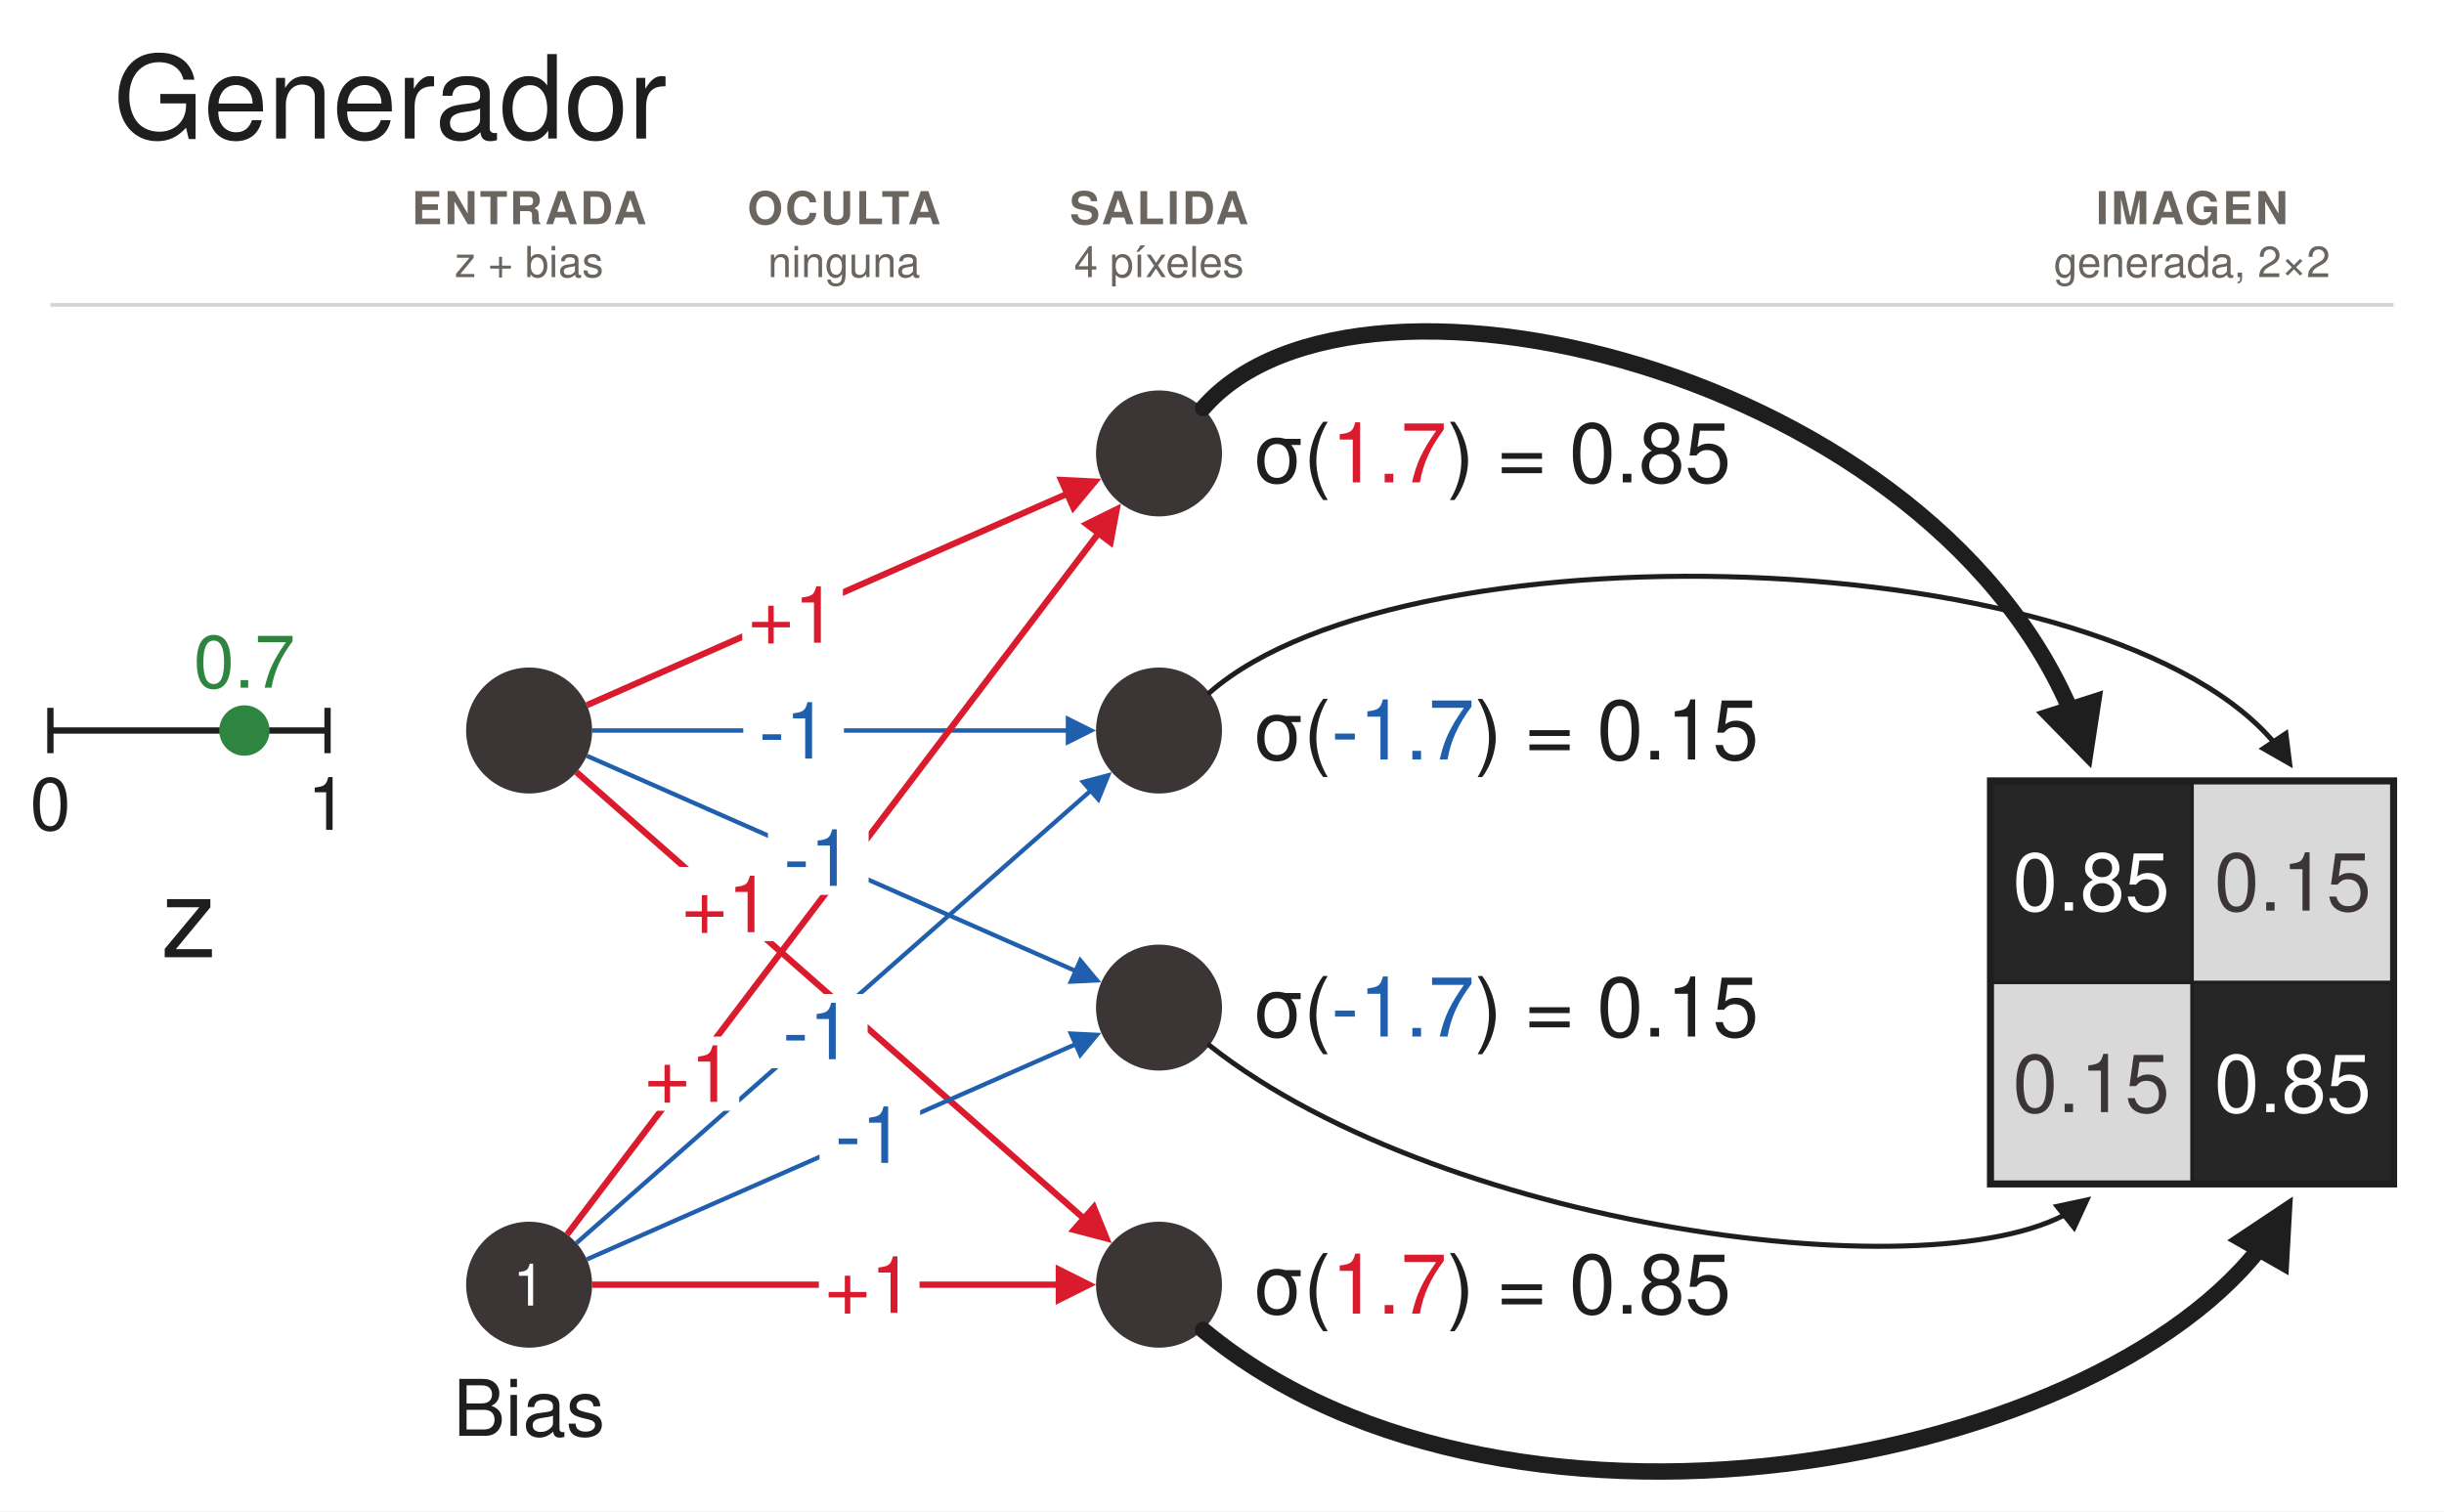
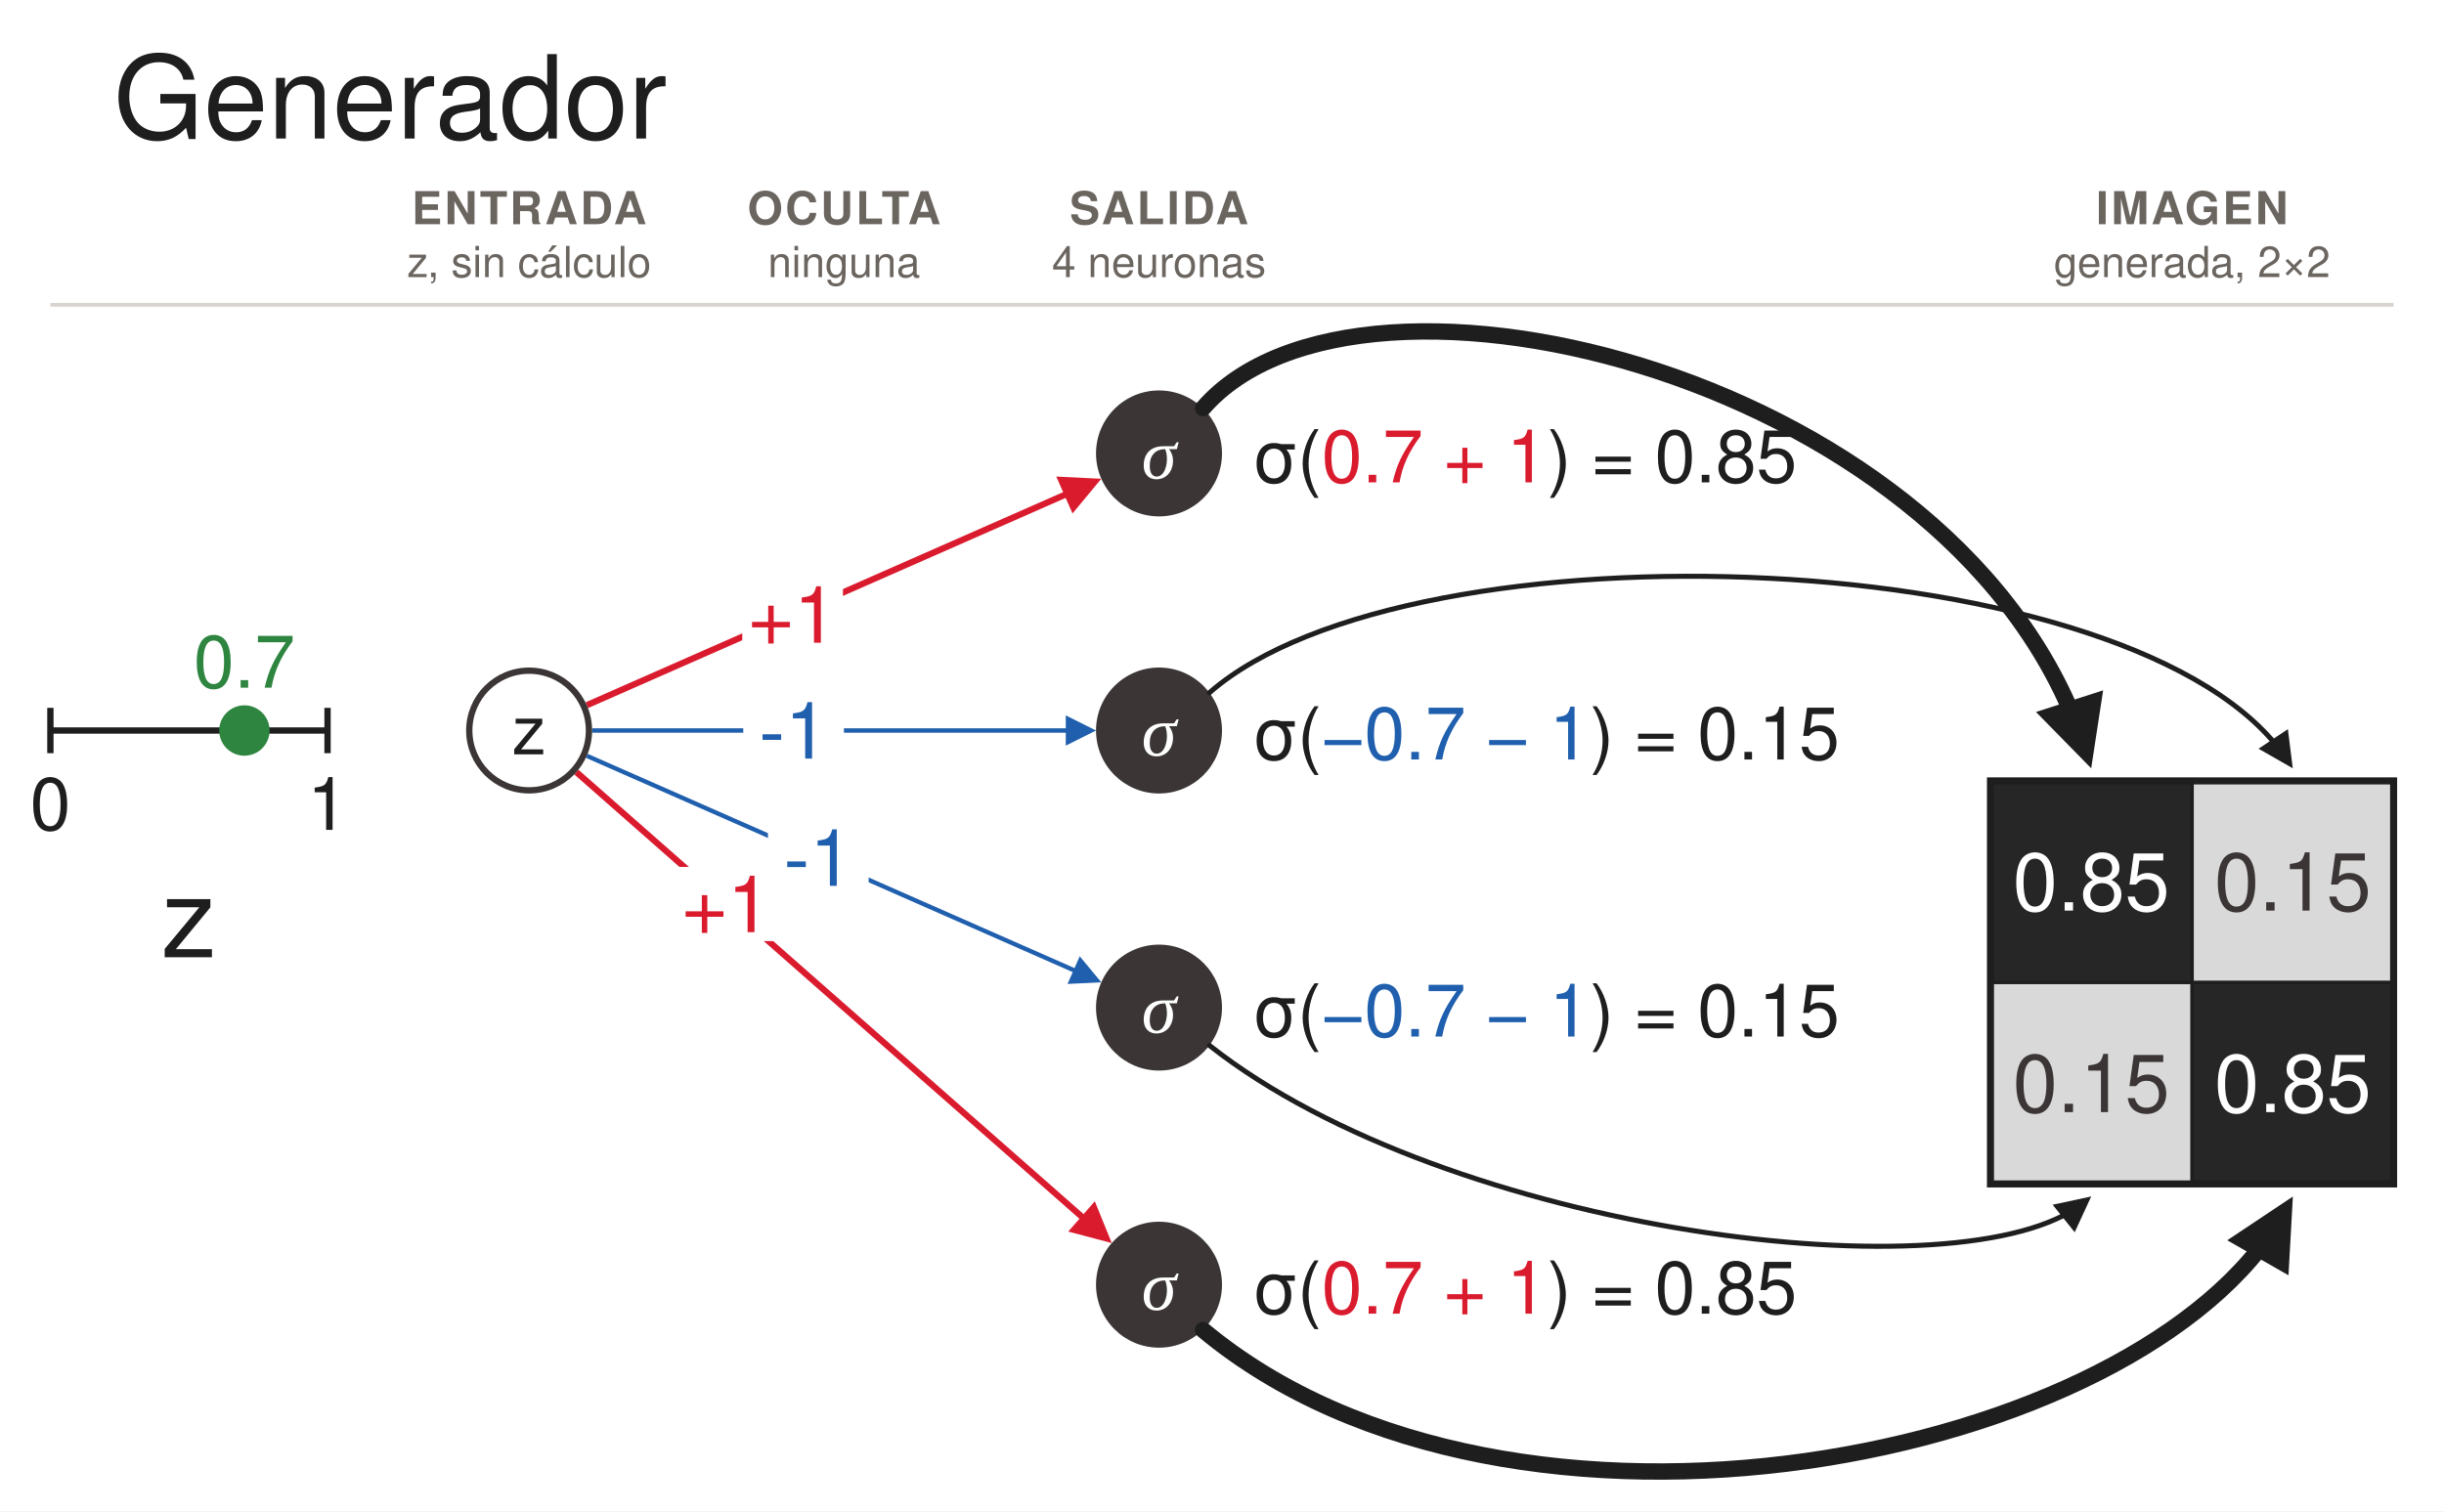
<svg xmlns="http://www.w3.org/2000/svg" viewBox="0 0 1940 1200" width="1940" height="1200" font-family="Helvetica, Arial, sans-serif">
  <defs>
    <marker id="ah-DA1B2E-32" viewBox="0 0 10 10" refX="7" refY="5" markerWidth="32" markerHeight="32" markerUnits="userSpaceOnUse" orient="auto">
      <path d="M0,0 L10,5 L0,10 z" fill="#DA1B2E" />
    </marker>
    <marker id="ah-1F5FAD-24" viewBox="0 0 10 10" refX="7" refY="5" markerWidth="24" markerHeight="24" markerUnits="userSpaceOnUse" orient="auto">
      <path d="M0,0 L10,5 L0,10 z" fill="#1F5FAD" />
    </marker>
    <marker id="ah-1F1E1E-56" viewBox="0 0 10 10" refX="7" refY="5" markerWidth="56" markerHeight="56" markerUnits="userSpaceOnUse" orient="auto">
      <path d="M0,0 L10,5 L0,10 z" fill="#1F1E1E" />
    </marker>
    <marker id="ah-1F1E1E-28" viewBox="0 0 10 10" refX="7" refY="5" markerWidth="28" markerHeight="28" markerUnits="userSpaceOnUse" orient="auto">
      <path d="M0,0 L10,5 L0,10 z" fill="#1F1E1E" />
    </marker>
  </defs>
  <rect x="0" y="0" width="1940" height="1200" fill="#ffffff" />
  <text x="90.0" y="110.0" font-size="92" fill="#1F1E1E" text-anchor="start" font-weight="normal">Generador</text>
  <line x1="40" y1="242" x2="1900" y2="242" stroke="#D9D4CF" stroke-width="3" />
  <text x="420" y="178" font-size="36" fill="#6B6560" text-anchor="middle" font-weight="bold" letter-spacing="2">ENTRADA</text>
-   <text x="420" y="220" font-size="34" fill="#6B6560" text-anchor="middle">z + bias</text>
+   <text x="420" y="220" font-size="34" fill="#6B6560" text-anchor="middle">z, sin cálculo</text>
  <text x="670" y="178" font-size="36" fill="#6B6560" text-anchor="middle" font-weight="bold" letter-spacing="2">OCULTA</text>
  <text x="670" y="220" font-size="34" fill="#6B6560" text-anchor="middle">ninguna</text>
  <text x="920" y="178" font-size="36" fill="#6B6560" text-anchor="middle" font-weight="bold" letter-spacing="2">SALIDA</text>
-   <text x="920" y="220" font-size="34" fill="#6B6560" text-anchor="middle">4 píxeles</text>
+   <text x="920" y="220" font-size="34" fill="#6B6560" text-anchor="middle">4 neuronas</text>
  <text x="1740" y="178" font-size="36" fill="#6B6560" text-anchor="middle" font-weight="bold" letter-spacing="2">IMAGEN</text>
  <text x="1740" y="220" font-size="34" fill="#6B6560" text-anchor="middle">generada, 2×2</text>
  <g transform="translate(0,150)">
    <line x1="40" y1="430" x2="260" y2="430" stroke="#1F1E1E" stroke-width="5" />
    <line x1="40" y1="412" x2="40" y2="448" stroke="#1F1E1E" stroke-width="5" />
    <line x1="260" y1="412" x2="260" y2="448" stroke="#1F1E1E" stroke-width="5" />
    <text x="40.0" y="508.9" font-size="58" fill="#1F1E1E" text-anchor="middle" font-weight="normal">0</text>
    <text x="260.0" y="508.9" font-size="58" fill="#1F1E1E" text-anchor="middle" font-weight="normal">1</text>
    <circle cx="194.0" cy="430" r="20" fill="#2E8540" />
    <text x="194.0" y="396.0" font-size="58" fill="#2E8540" text-anchor="middle" font-weight="normal">0.7</text>
    <text x="150.0" y="610.0" font-size="88" fill="#1F1E1E" text-anchor="middle" font-weight="normal">z</text>
    <path d="M465.8,409.9 L865.4,234.0" stroke="#DA1B2E" stroke-width="5" fill="none" marker-end="url(#ah-DA1B2E-32)" />
    <path d="M470.0,430.0 L862.8,430.0" stroke="#1F5FAD" stroke-width="3.5" fill="none" marker-end="url(#ah-1F5FAD-24)" />
    <path d="M465.8,450.1 L867.6,627.0" stroke="#1F5FAD" stroke-width="3.5" fill="none" marker-end="url(#ah-1F5FAD-24)" />
    <path d="M457.5,463.0 L875.3,830.6" stroke="#DA1B2E" stroke-width="5" fill="none" marker-end="url(#ah-DA1B2E-32)" />
-     <path d="M450.2,830.1 L884.0,257.5" stroke="#DA1B2E" stroke-width="5" fill="none" marker-end="url(#ah-DA1B2E-32)" />
-     <path d="M457.5,837.0 L877.1,467.8" stroke="#1F5FAD" stroke-width="3.5" fill="none" marker-end="url(#ah-1F5FAD-24)" />
-     <path d="M465.8,849.9 L867.6,673.0" stroke="#1F5FAD" stroke-width="3.5" fill="none" marker-end="url(#ah-1F5FAD-24)" />
-     <path d="M470.0,870.0 L860.4,870.0" stroke="#DA1B2E" stroke-width="5" fill="none" marker-end="url(#ah-DA1B2E-32)" />
    <rect x="589.2" y="308.5" width="79.9" height="58.9" fill="#ffffff" />
    <text x="629.2" y="360.3" font-size="62" fill="#DA1B2E" text-anchor="middle" font-weight="normal">+1</text>
    <rect x="590.0" y="400.6" width="79.9" height="58.9" fill="#ffffff" />
    <text x="630.0" y="452.3" font-size="62" fill="#1F5FAD" text-anchor="middle" font-weight="normal">-1</text>
    <rect x="609.6" y="501.6" width="79.9" height="58.9" fill="#ffffff" />
    <text x="649.6" y="553.3" font-size="62" fill="#1F5FAD" text-anchor="middle" font-weight="normal">-1</text>
    <rect x="536.6" y="538.3" width="79.9" height="58.9" fill="#ffffff" />
    <text x="576.5" y="590.1" font-size="62" fill="#DA1B2E" text-anchor="middle" font-weight="normal">+1</text>
-     <rect x="506.9" y="673.0" width="79.9" height="58.9" fill="#ffffff" />
-     <text x="546.9" y="724.8" font-size="62" fill="#DA1B2E" text-anchor="middle" font-weight="normal">+1</text>
-     <rect x="608.8" y="639.2" width="79.9" height="58.9" fill="#ffffff" />
-     <text x="648.8" y="691.0" font-size="62" fill="#1F5FAD" text-anchor="middle" font-weight="normal">-1</text>
-     <rect x="650.5" y="721.6" width="79.9" height="58.9" fill="#ffffff" />
-     <text x="690.4" y="773.3" font-size="62" fill="#1F5FAD" text-anchor="middle" font-weight="normal">-1</text>
-     <rect x="650.0" y="840.5" width="79.9" height="58.9" fill="#ffffff" />
-     <text x="690.0" y="892.3" font-size="62" fill="#DA1B2E" text-anchor="middle" font-weight="normal">+1</text>
-     <circle cx="420.0" cy="430.0" r="50" fill="#3B3535" />
-     <circle cx="420.0" cy="870.0" r="50" fill="#3B3535" />
-     <text x="420.0" y="886.6" font-size="46" fill="#ffffff" text-anchor="middle" font-weight="normal">1</text>
-     <text x="420.0" y="990.0" font-size="62" fill="#1F1E1E" text-anchor="middle" font-weight="normal">Bias</text>
+     <circle cx="420.0" cy="430.0" r="47.5" fill="#ffffff" stroke="#3B3535" stroke-width="5" />
+     <text x="420.0" y="448.9" font-size="54" fill="#1F1E1E" text-anchor="middle">z</text>
    <circle cx="920.0" cy="210.0" r="50" fill="#3B3535" />
-     <text x="994" y="233" font-size="66" fill="#1F1E1E" text-anchor="start">σ(<tspan fill="#DA1B2E">1.7</tspan>) = 0.85</text>
+     <text x="920" y="230" font-size="56" fill="#ffffff" text-anchor="middle" font-family="Times New Roman, serif" font-style="italic">σ</text>
+     <text x="994" y="233" font-size="58" fill="#1F1E1E" text-anchor="start">σ(<tspan fill="#DA1B2E">0.7 + 1</tspan>) = 0.85</text>
    <circle cx="920.0" cy="430.0" r="50" fill="#3B3535" />
-     <text x="994" y="453" font-size="66" fill="#1F1E1E" text-anchor="start">σ(<tspan fill="#1F5FAD">-1.7</tspan>) = 0.15</text>
+     <text x="920" y="450" font-size="56" fill="#ffffff" text-anchor="middle" font-family="Times New Roman, serif" font-style="italic">σ</text>
+     <text x="994" y="453" font-size="58" fill="#1F1E1E" text-anchor="start">σ(<tspan fill="#1F5FAD">−0.7 − 1</tspan>) = 0.15</text>
    <circle cx="920.0" cy="650.0" r="50" fill="#3B3535" />
-     <text x="994" y="673" font-size="66" fill="#1F1E1E" text-anchor="start">σ(<tspan fill="#1F5FAD">-1.7</tspan>) = 0.15</text>
+     <text x="920" y="670" font-size="56" fill="#ffffff" text-anchor="middle" font-family="Times New Roman, serif" font-style="italic">σ</text>
+     <text x="994" y="673" font-size="58" fill="#1F1E1E" text-anchor="start">σ(<tspan fill="#1F5FAD">−0.7 − 1</tspan>) = 0.15</text>
    <circle cx="920.0" cy="870.0" r="50" fill="#3B3535" />
-     <text x="994" y="893" font-size="66" fill="#1F1E1E" text-anchor="start">σ(<tspan fill="#DA1B2E">1.7</tspan>) = 0.85</text>
+     <text x="920" y="890" font-size="56" fill="#ffffff" text-anchor="middle" font-family="Times New Roman, serif" font-style="italic">σ</text>
+     <text x="994" y="893" font-size="58" fill="#1F1E1E" text-anchor="start">σ(<tspan fill="#DA1B2E">0.7 + 1</tspan>) = 0.85</text>
    <rect x="1580.0" y="470.0" width="160" height="160" fill="#262626" />
    <text x="1660.0" y="573.0" font-size="64" fill="#ffffff" text-anchor="middle" font-weight="normal">0.85</text>
    <rect x="1740.0" y="470.0" width="160" height="160" fill="#d9d9d9" />
    <text x="1820.0" y="573.0" font-size="64" fill="#3B3535" text-anchor="middle" font-weight="normal">0.15</text>
    <rect x="1580.0" y="630.0" width="160" height="160" fill="#d9d9d9" />
    <text x="1660.0" y="733.0" font-size="64" fill="#3B3535" text-anchor="middle" font-weight="normal">0.15</text>
    <rect x="1740.0" y="630.0" width="160" height="160" fill="#262626" />
    <text x="1820.0" y="733.0" font-size="64" fill="#ffffff" text-anchor="middle" font-weight="normal">0.85</text>
    <line x1="1740" y1="470" x2="1740" y2="790" stroke="#1F1E1E" stroke-width="2.8" />
    <line x1="1580" y1="630" x2="1900" y2="630" stroke="#1F1E1E" stroke-width="2.8" />
    <rect x="1580" y="470" width="320" height="320" fill="none" stroke="#1F1E1E" stroke-width="5.6" />
    <path d="M955.0,174.0 C1080.0,30.0 1560.0,150.0 1654.8,444.0" stroke="#1F1E1E" stroke-width="13" fill="none" stroke-linecap="round" marker-end="url(#ah-1F1E1E-56)" />
    <path d="M960.0,400.0 C1120.0,260.0 1700.0,280.0 1815.3,453.0" stroke="#1F1E1E" stroke-width="4" fill="none" stroke-linecap="round" marker-end="url(#ah-1F1E1E-28)" />
    <path d="M960.0,680.0 C1150.0,830.0 1560.0,880.0 1653.4,805.2" stroke="#1F1E1E" stroke-width="4" fill="none" stroke-linecap="round" marker-end="url(#ah-1F1E1E-28)" />
    <path d="M955.0,906.0 C1200.0,1110.0 1700.0,1010.0 1811.7,814.6" stroke="#1F1E1E" stroke-width="13" fill="none" stroke-linecap="round" marker-end="url(#ah-1F1E1E-56)" />
  </g>
</svg>
